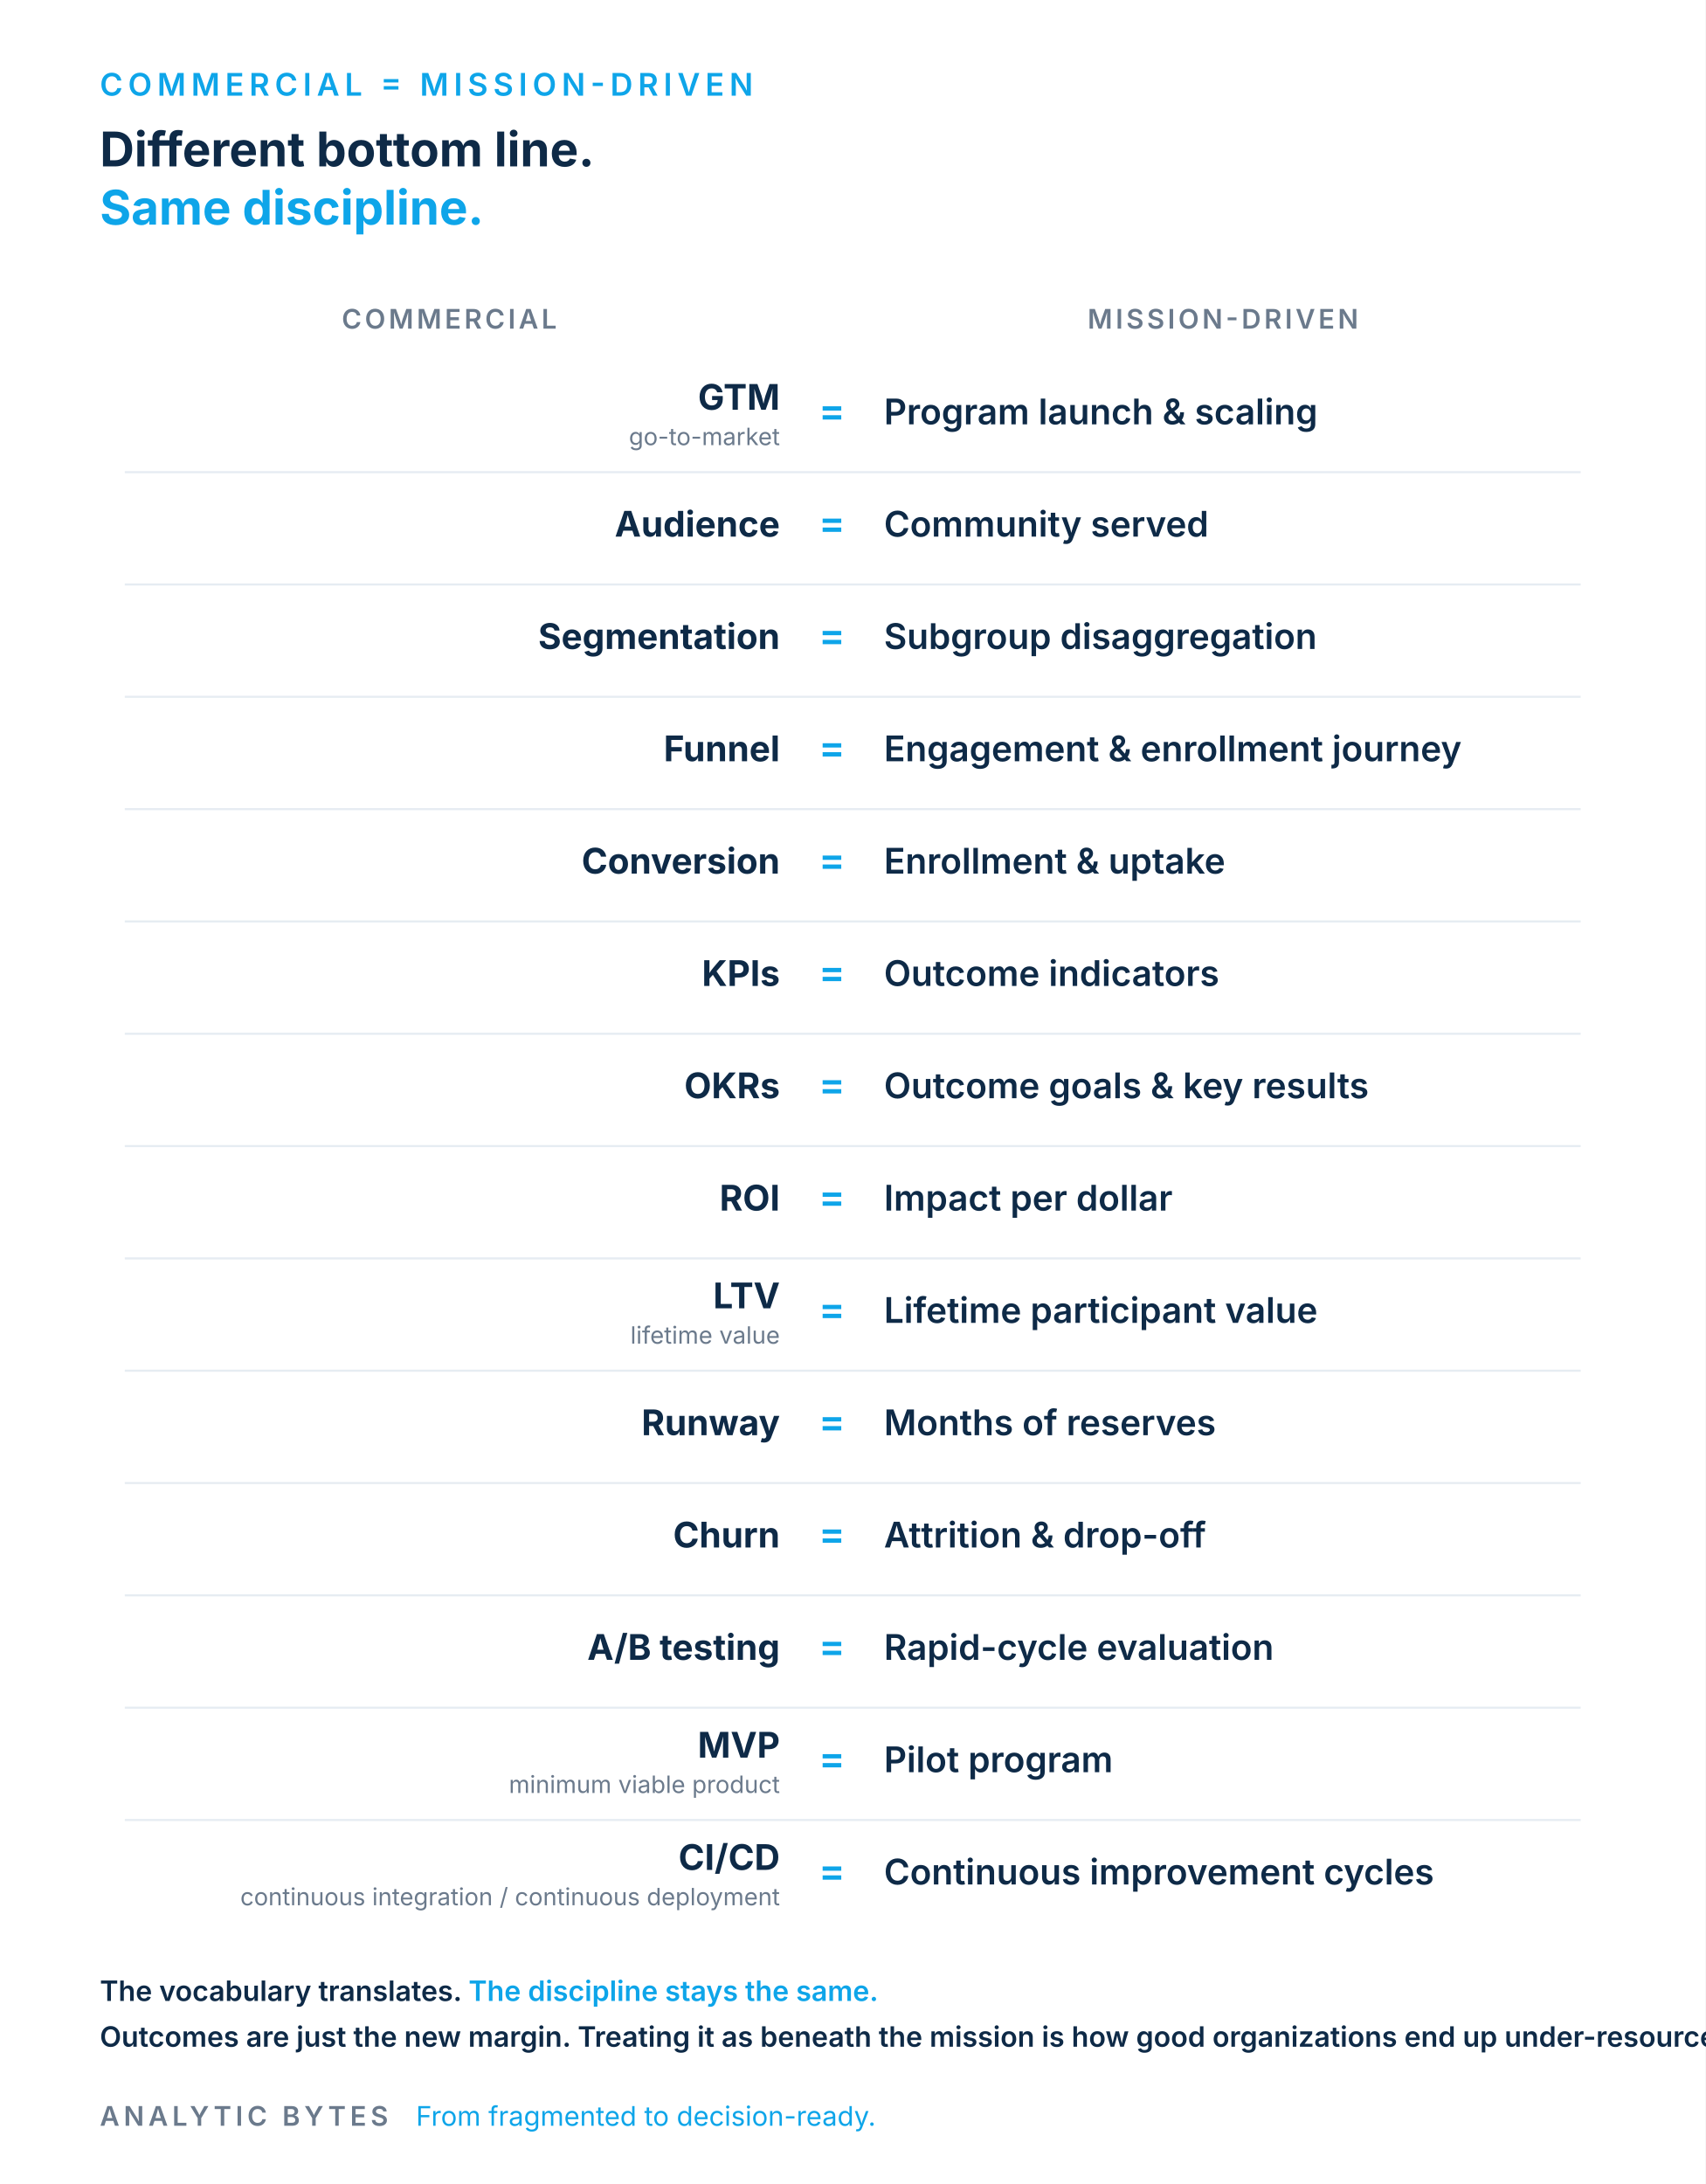
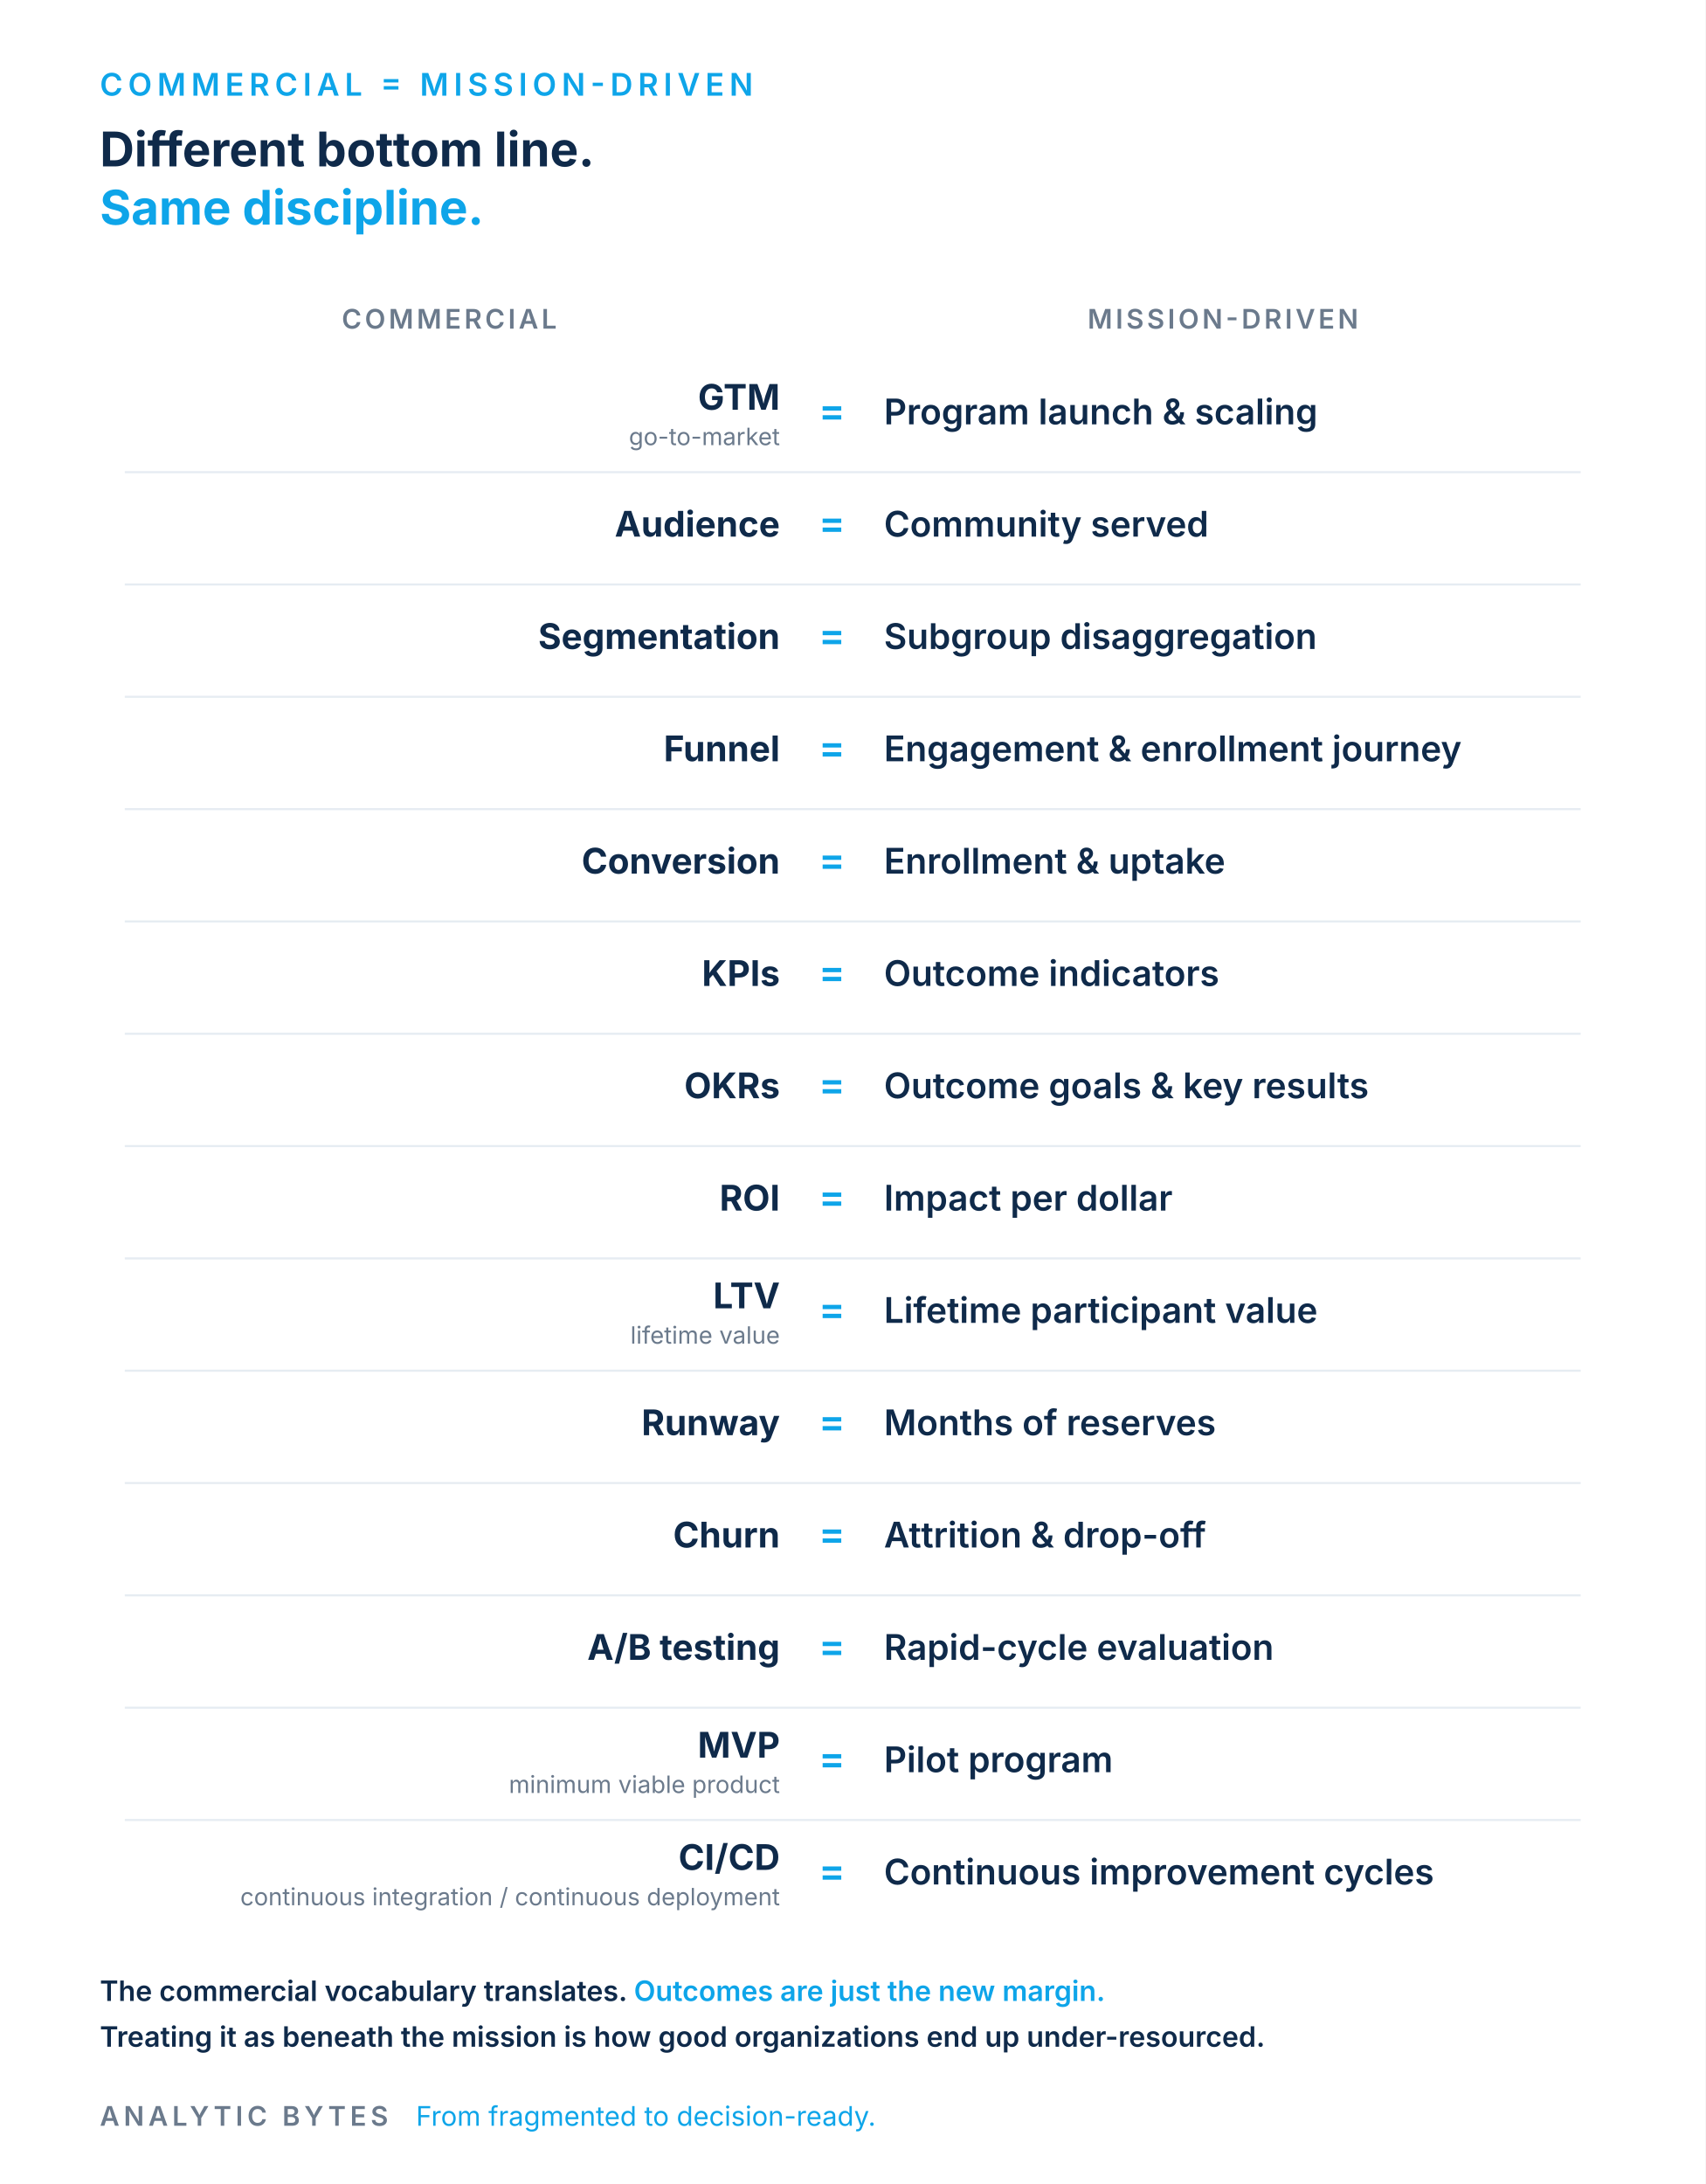
<svg xmlns="http://www.w3.org/2000/svg" viewBox="0 0 820 1050" role="img" aria-labelledby="ttl desc" font-family="Inter,Helvetica,Arial,sans-serif">
  <rect width="820" height="1050" fill="#FFFFFF" />
  <text x="48" y="46" font-size="15" letter-spacing="2.5" fill="#0EA5E9" font-weight="600">COMMERCIAL  =  MISSION-DRIVEN</text>
-   <text x="48" y="80" font-size="23" fill="#0E2A47" font-weight="700">Different bottom line.</text>
+   <text x="48" y="80" font-size="23" fill="#0F2A4A" font-weight="700">Different bottom line.</text>
  <text x="48" y="108" font-size="23" fill="#0EA5E9" font-weight="700">Same discipline.</text>
  <text x="216" y="158" font-size="13" letter-spacing="1.5" fill="#6B7A8C" font-weight="600" text-anchor="middle">COMMERCIAL</text>
  <text x="588" y="158" font-size="13" letter-spacing="1.5" fill="#6B7A8C" font-weight="600" text-anchor="middle">MISSION-DRIVEN</text>
-   <text x="375" y="197" font-size="17" fill="#0E2A47" font-weight="700" text-anchor="end">GTM</text>
+   <text x="375" y="197" font-size="17" fill="#0F2A4A" font-weight="700" text-anchor="end">GTM</text>
  <text x="375" y="214" font-size="11.5" fill="#6B7A8C" text-anchor="end">go-to-market</text>
  <text x="400" y="204" font-size="19" fill="#0EA5E9" font-weight="600" text-anchor="middle">=</text>
-   <text x="425" y="204" font-size="17" fill="#0E2A47" font-weight="600">Program launch &amp; scaling</text>
+   <text x="425" y="204" font-size="17" fill="#0F2A4A" font-weight="600">Program launch &amp; scaling</text>
  <line x1="60" y1="227" x2="760" y2="227" stroke="#E6ECF2" stroke-width="1" />
-   <text x="375" y="258" font-size="17" fill="#0E2A47" font-weight="700" text-anchor="end">Audience</text>
+   <text x="375" y="258" font-size="17" fill="#0F2A4A" font-weight="700" text-anchor="end">Audience</text>
  <text x="400" y="258" font-size="19" fill="#0EA5E9" font-weight="600" text-anchor="middle">=</text>
-   <text x="425" y="258" font-size="17" fill="#0E2A47" font-weight="600">Community served</text>
+   <text x="425" y="258" font-size="17" fill="#0F2A4A" font-weight="600">Community served</text>
  <line x1="60" y1="281" x2="760" y2="281" stroke="#E6ECF2" stroke-width="1" />
-   <text x="375" y="312" font-size="17" fill="#0E2A47" font-weight="700" text-anchor="end">Segmentation</text>
+   <text x="375" y="312" font-size="17" fill="#0F2A4A" font-weight="700" text-anchor="end">Segmentation</text>
  <text x="400" y="312" font-size="19" fill="#0EA5E9" font-weight="600" text-anchor="middle">=</text>
-   <text x="425" y="312" font-size="17" fill="#0E2A47" font-weight="600">Subgroup disaggregation</text>
+   <text x="425" y="312" font-size="17" fill="#0F2A4A" font-weight="600">Subgroup disaggregation</text>
  <line x1="60" y1="335" x2="760" y2="335" stroke="#E6ECF2" stroke-width="1" />
-   <text x="375" y="366" font-size="17" fill="#0E2A47" font-weight="700" text-anchor="end">Funnel</text>
+   <text x="375" y="366" font-size="17" fill="#0F2A4A" font-weight="700" text-anchor="end">Funnel</text>
  <text x="400" y="366" font-size="19" fill="#0EA5E9" font-weight="600" text-anchor="middle">=</text>
-   <text x="425" y="366" font-size="17" fill="#0E2A47" font-weight="600">Engagement &amp; enrollment journey</text>
+   <text x="425" y="366" font-size="17" fill="#0F2A4A" font-weight="600">Engagement &amp; enrollment journey</text>
  <line x1="60" y1="389" x2="760" y2="389" stroke="#E6ECF2" stroke-width="1" />
-   <text x="375" y="420" font-size="17" fill="#0E2A47" font-weight="700" text-anchor="end">Conversion</text>
+   <text x="375" y="420" font-size="17" fill="#0F2A4A" font-weight="700" text-anchor="end">Conversion</text>
  <text x="400" y="420" font-size="19" fill="#0EA5E9" font-weight="600" text-anchor="middle">=</text>
-   <text x="425" y="420" font-size="17" fill="#0E2A47" font-weight="600">Enrollment &amp; uptake</text>
+   <text x="425" y="420" font-size="17" fill="#0F2A4A" font-weight="600">Enrollment &amp; uptake</text>
  <line x1="60" y1="443" x2="760" y2="443" stroke="#E6ECF2" stroke-width="1" />
-   <text x="375" y="474" font-size="17" fill="#0E2A47" font-weight="700" text-anchor="end">KPIs</text>
+   <text x="375" y="474" font-size="17" fill="#0F2A4A" font-weight="700" text-anchor="end">KPIs</text>
  <text x="400" y="474" font-size="19" fill="#0EA5E9" font-weight="600" text-anchor="middle">=</text>
-   <text x="425" y="474" font-size="17" fill="#0E2A47" font-weight="600">Outcome indicators</text>
+   <text x="425" y="474" font-size="17" fill="#0F2A4A" font-weight="600">Outcome indicators</text>
  <line x1="60" y1="497" x2="760" y2="497" stroke="#E6ECF2" stroke-width="1" />
-   <text x="375" y="528" font-size="17" fill="#0E2A47" font-weight="700" text-anchor="end">OKRs</text>
+   <text x="375" y="528" font-size="17" fill="#0F2A4A" font-weight="700" text-anchor="end">OKRs</text>
  <text x="400" y="528" font-size="19" fill="#0EA5E9" font-weight="600" text-anchor="middle">=</text>
-   <text x="425" y="528" font-size="17" fill="#0E2A47" font-weight="600">Outcome goals &amp; key results</text>
+   <text x="425" y="528" font-size="17" fill="#0F2A4A" font-weight="600">Outcome goals &amp; key results</text>
  <line x1="60" y1="551" x2="760" y2="551" stroke="#E6ECF2" stroke-width="1" />
-   <text x="375" y="582" font-size="17" fill="#0E2A47" font-weight="700" text-anchor="end">ROI</text>
+   <text x="375" y="582" font-size="17" fill="#0F2A4A" font-weight="700" text-anchor="end">ROI</text>
  <text x="400" y="582" font-size="19" fill="#0EA5E9" font-weight="600" text-anchor="middle">=</text>
-   <text x="425" y="582" font-size="17" fill="#0E2A47" font-weight="600">Impact per dollar</text>
+   <text x="425" y="582" font-size="17" fill="#0F2A4A" font-weight="600">Impact per dollar</text>
  <line x1="60" y1="605" x2="760" y2="605" stroke="#E6ECF2" stroke-width="1" />
-   <text x="375" y="629" font-size="17" fill="#0E2A47" font-weight="700" text-anchor="end">LTV</text>
+   <text x="375" y="629" font-size="17" fill="#0F2A4A" font-weight="700" text-anchor="end">LTV</text>
  <text x="375" y="646" font-size="11.5" fill="#6B7A8C" text-anchor="end">lifetime value</text>
  <text x="400" y="636" font-size="19" fill="#0EA5E9" font-weight="600" text-anchor="middle">=</text>
-   <text x="425" y="636" font-size="17" fill="#0E2A47" font-weight="600">Lifetime participant value</text>
+   <text x="425" y="636" font-size="17" fill="#0F2A4A" font-weight="600">Lifetime participant value</text>
  <line x1="60" y1="659" x2="760" y2="659" stroke="#E6ECF2" stroke-width="1" />
-   <text x="375" y="690" font-size="17" fill="#0E2A47" font-weight="700" text-anchor="end">Runway</text>
+   <text x="375" y="690" font-size="17" fill="#0F2A4A" font-weight="700" text-anchor="end">Runway</text>
  <text x="400" y="690" font-size="19" fill="#0EA5E9" font-weight="600" text-anchor="middle">=</text>
-   <text x="425" y="690" font-size="17" fill="#0E2A47" font-weight="600">Months of reserves</text>
+   <text x="425" y="690" font-size="17" fill="#0F2A4A" font-weight="600">Months of reserves</text>
  <line x1="60" y1="713" x2="760" y2="713" stroke="#E6ECF2" stroke-width="1" />
-   <text x="375" y="744" font-size="17" fill="#0E2A47" font-weight="700" text-anchor="end">Churn</text>
+   <text x="375" y="744" font-size="17" fill="#0F2A4A" font-weight="700" text-anchor="end">Churn</text>
  <text x="400" y="744" font-size="19" fill="#0EA5E9" font-weight="600" text-anchor="middle">=</text>
-   <text x="425" y="744" font-size="17" fill="#0E2A47" font-weight="600">Attrition &amp; drop-off</text>
+   <text x="425" y="744" font-size="17" fill="#0F2A4A" font-weight="600">Attrition &amp; drop-off</text>
  <line x1="60" y1="767" x2="760" y2="767" stroke="#E6ECF2" stroke-width="1" />
-   <text x="375" y="798" font-size="17" fill="#0E2A47" font-weight="700" text-anchor="end">A/B testing</text>
+   <text x="375" y="798" font-size="17" fill="#0F2A4A" font-weight="700" text-anchor="end">A/B testing</text>
  <text x="400" y="798" font-size="19" fill="#0EA5E9" font-weight="600" text-anchor="middle">=</text>
-   <text x="425" y="798" font-size="17" fill="#0E2A47" font-weight="600">Rapid-cycle evaluation</text>
+   <text x="425" y="798" font-size="17" fill="#0F2A4A" font-weight="600">Rapid-cycle evaluation</text>
  <line x1="60" y1="821" x2="760" y2="821" stroke="#E6ECF2" stroke-width="1" />
-   <text x="375" y="845" font-size="17" fill="#0E2A47" font-weight="700" text-anchor="end">MVP</text>
+   <text x="375" y="845" font-size="17" fill="#0F2A4A" font-weight="700" text-anchor="end">MVP</text>
  <text x="375" y="862" font-size="11.5" fill="#6B7A8C" text-anchor="end">minimum viable product</text>
  <text x="400" y="852" font-size="19" fill="#0EA5E9" font-weight="600" text-anchor="middle">=</text>
-   <text x="425" y="852" font-size="17" fill="#0E2A47" font-weight="600">Pilot program</text>
+   <text x="425" y="852" font-size="17" fill="#0F2A4A" font-weight="600">Pilot program</text>
  <line x1="60" y1="875" x2="760" y2="875" stroke="#E6ECF2" stroke-width="1" />
-   <text x="375" y="899" font-size="17" fill="#0E2A47" font-weight="700" text-anchor="end">CI/CD</text>
+   <text x="375" y="899" font-size="17" fill="#0F2A4A" font-weight="700" text-anchor="end">CI/CD</text>
  <text x="375" y="916" font-size="11.5" fill="#6B7A8C" text-anchor="end">continuous integration / continuous deployment</text>
  <text x="400" y="906" font-size="19" fill="#0EA5E9" font-weight="600" text-anchor="middle">=</text>
-   <text x="425" y="906" font-size="17" fill="#0E2A47" font-weight="600">Continuous improvement cycles</text>
-   <text x="48" y="962" font-size="13.5" fill="#0E2A47" font-weight="600">The vocabulary translates. <tspan fill="#0EA5E9">The discipline stays the same.</tspan>
+   <text x="425" y="906" font-size="17" fill="#0F2A4A" font-weight="600">Continuous improvement cycles</text>
+   <text x="48" y="962" font-size="13.5" fill="#0F2A4A" font-weight="600">The commercial vocabulary translates. <tspan fill="#0EA5E9">Outcomes are just the new margin.</tspan>
  </text>
-   <text x="48" y="984" font-size="13.5" fill="#0E2A47" font-weight="600">Outcomes are just the new margin. Treating it as beneath the mission is how good organizations end up under-resourced.</text>
+   <text x="48" y="984" font-size="13.5" fill="#0F2A4A" font-weight="600">Treating it as beneath the mission is how good organizations end up under-resourced.</text>
  <text x="48" y="1022" font-size="13" letter-spacing="2" fill="#6B7A8C" font-weight="600">ANALYTIC BYTES</text>
  <text x="200" y="1022" font-size="13" fill="#0EA5E9">From fragmented to decision-ready.</text>
</svg>
